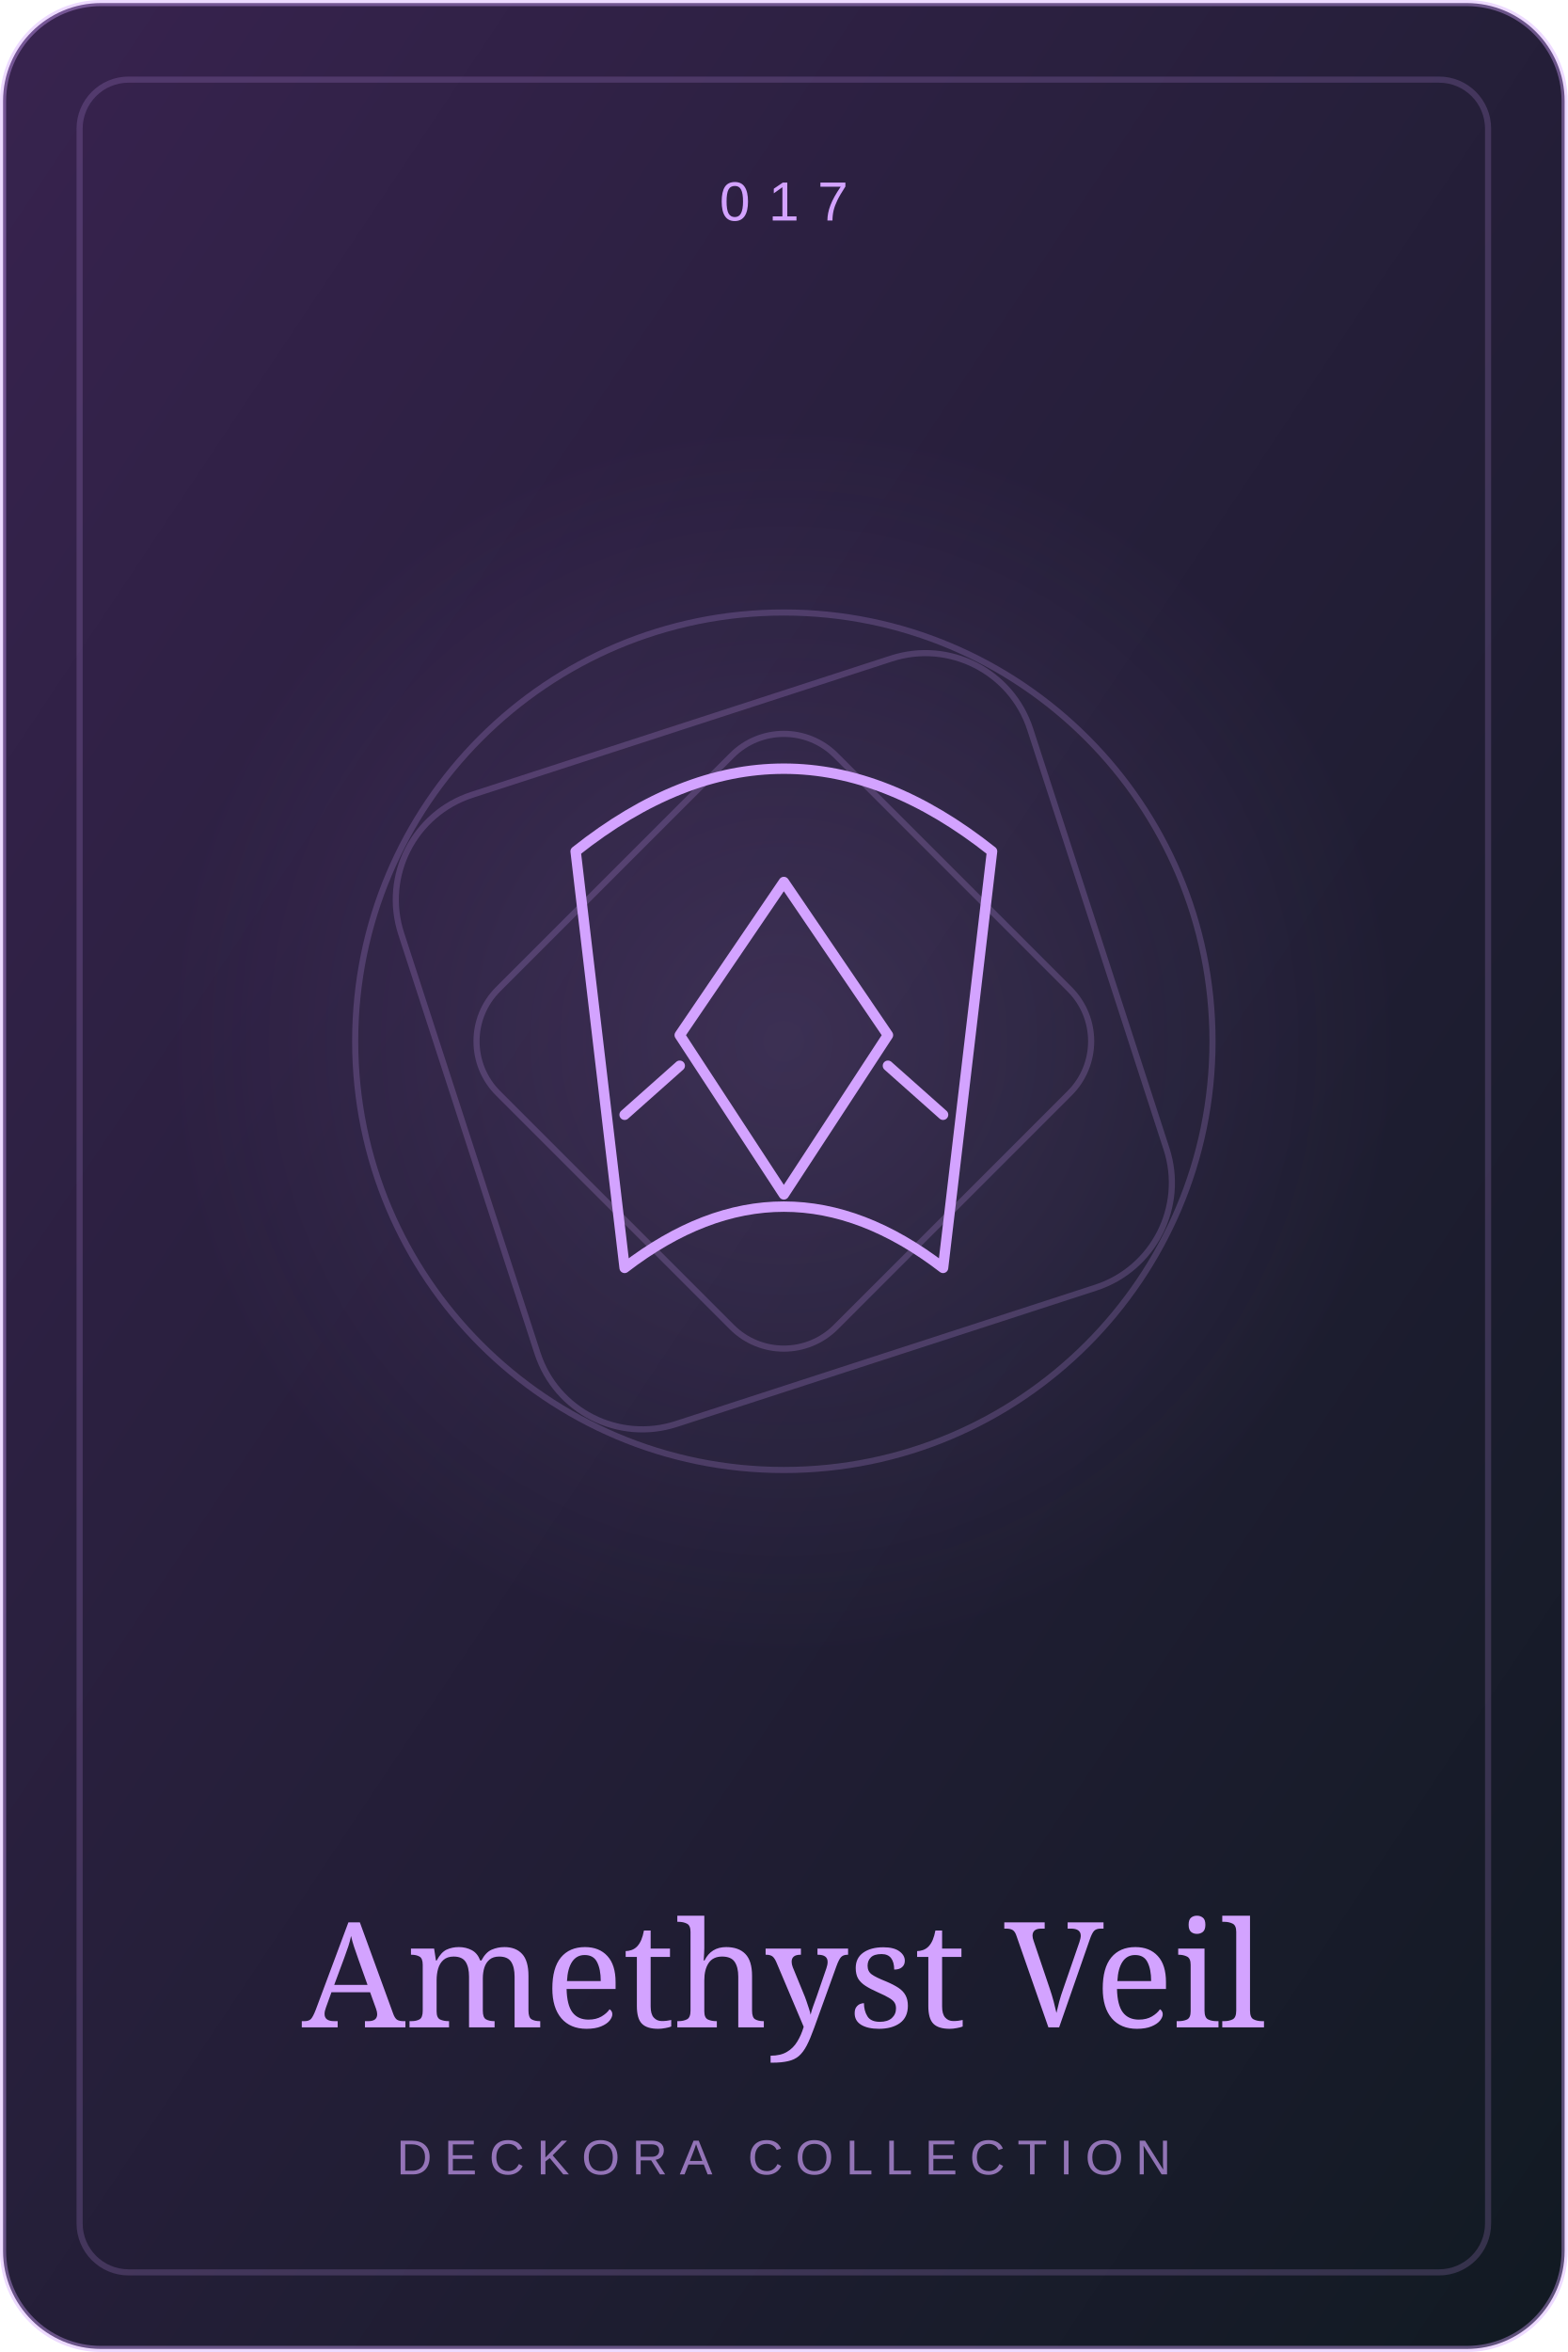
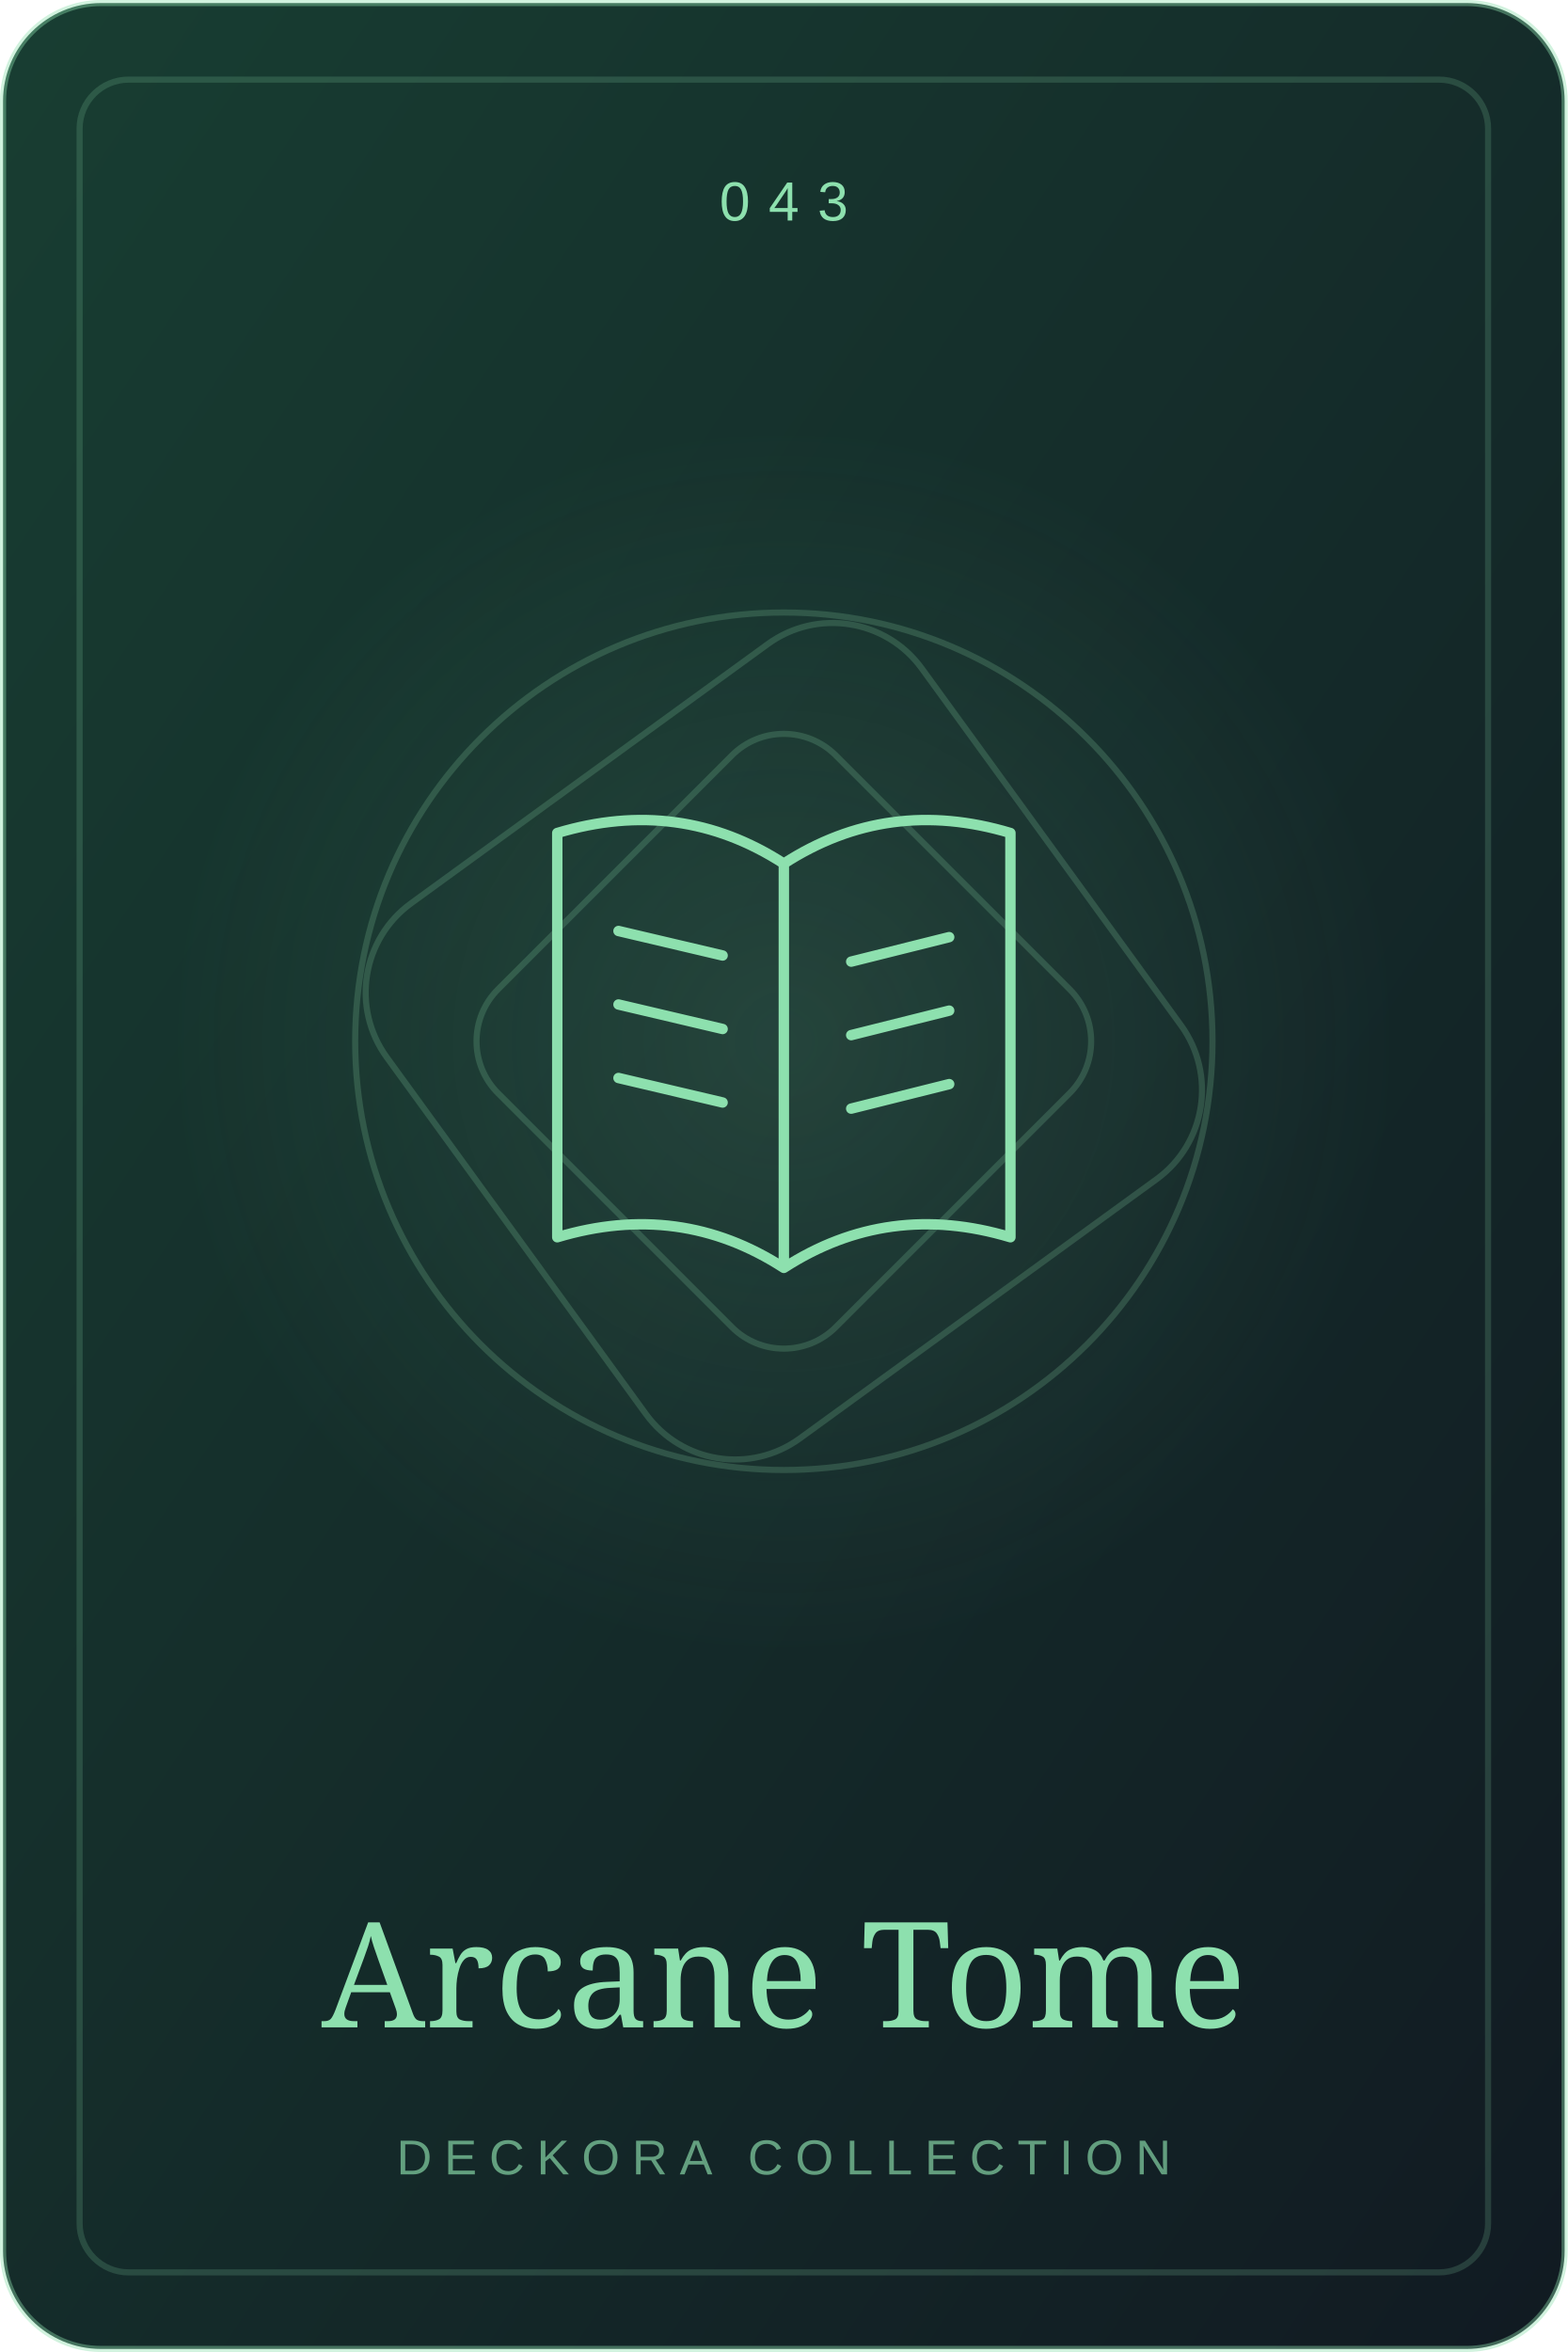
<svg xmlns="http://www.w3.org/2000/svg" width="256" height="384" viewBox="0 0 256 384">
  <defs>
    <linearGradient id="bg" x2="1" y2="1">
-       <stop stop-color="#38234f" />
+       <stop stop-color="#183e32" />
      <stop offset="1" stop-color="#111a22" />
    </linearGradient>
    <radialGradient id="halo">
-       <stop stop-color="#d3a3ff" stop-opacity=".13" />
-       <stop offset="1" stop-color="#d3a3ff" stop-opacity="0" />
+       <stop stop-color="#8de0ae" stop-opacity=".13" />
+       <stop offset="1" stop-color="#8de0ae" stop-opacity="0" />
    </radialGradient>
  </defs>
-   <rect x=".5" y=".5" width="255" height="383" rx="16" fill="url(#bg)" stroke="#d3a3ff" stroke-opacity=".4" />
-   <rect x="13" y="13" width="230" height="358" rx="8" fill="none" stroke="#d3a3ff" stroke-opacity=".18" />
+   <rect x=".5" y=".5" width="255" height="383" rx="16" fill="url(#bg)" stroke="#8de0ae" stroke-opacity=".4" />
+   <rect x="13" y="13" width="230" height="358" rx="8" fill="none" stroke="#8de0ae" stroke-opacity=".18" />
  <circle cx="128" cy="170" r="100" fill="url(#halo)" />
-   <g fill="none" stroke="#d3a3ff" stroke-opacity=".2">
+   <g fill="none" stroke="#8de0ae" stroke-opacity=".2">
    <circle cx="128" cy="170" r="70" />
-     <rect x="74" y="116" width="108" height="108" rx="18" transform="rotate(72 128 170)" />
+     <rect x="74" y="116" width="108" height="108" rx="18" transform="rotate(54 128 170)" />
    <rect x="89" y="131" width="78" height="78" rx="12" transform="rotate(45 128 170)" />
  </g>
-   <g fill="#d3a3ff" stroke="#d3a3ff" stroke-width="1.7" stroke-linecap="round" stroke-linejoin="round">
-     <path d="M94 139q34-27 68 0l-8 68q-26-20-52 0Z" fill="none" />
-     <path d="m128 144 17 25-17 26-17-26Zm-26 38 9-8m34 0 9 8" fill="none" />
+   <g fill="#8de0ae" stroke="#8de0ae" stroke-width="1.7" stroke-linecap="round" stroke-linejoin="round">
+     <path d="M91 136q20-6 37 5 17-11 37-5v66q-20-6-37 5-17-11-37-5Zm37 5v66m-27-55 17 4m-17 8 17 4m-17 8 17 4m21-23 16-4m-16 16 16-4m-16 16 16-4" fill="none" />
  </g>
-   <text x="128" y="36" text-anchor="middle" fill="#d3a3ff" font-family="Arial,sans-serif" font-size="9" letter-spacing="3">
-     017
+   <text x="128" y="36" text-anchor="middle" fill="#8de0ae" font-family="Arial,sans-serif" font-size="9" letter-spacing="3">
+     043
  </text>
-   <text x="128" y="331" text-anchor="middle" fill="#d3a3ff" font-family="Georgia,serif" font-size="24">
-     Amethyst Veil
+   <text x="128" y="331" text-anchor="middle" fill="#8de0ae" font-family="Georgia,serif" font-size="24">
+     Arcane Tome
  </text>
-   <text x="128" y="355" text-anchor="middle" fill="#d3a3ff" opacity=".65" font-family="Arial,sans-serif" font-size="8" letter-spacing="2">
+   <text x="128" y="355" text-anchor="middle" fill="#8de0ae" opacity=".65" font-family="Arial,sans-serif" font-size="8" letter-spacing="2">
    DECKORA COLLECTION
  </text>
</svg>
